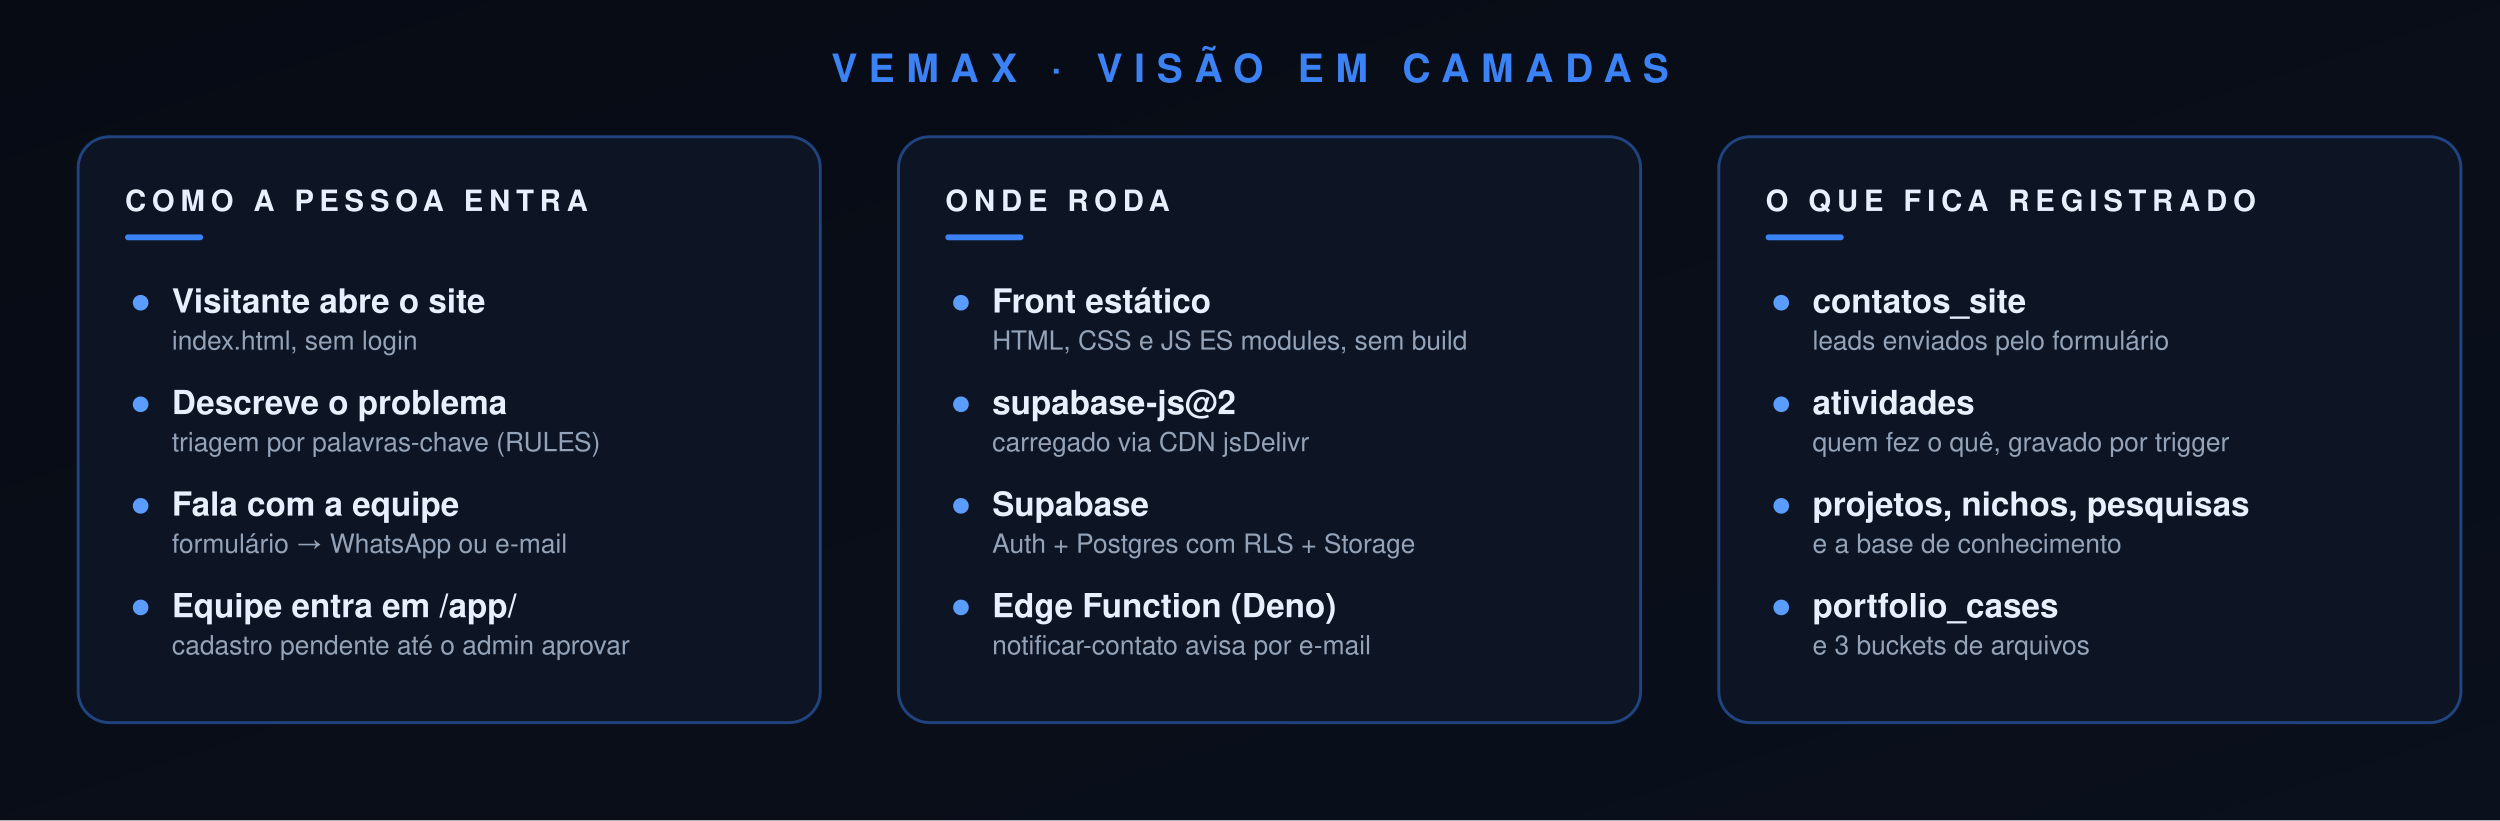
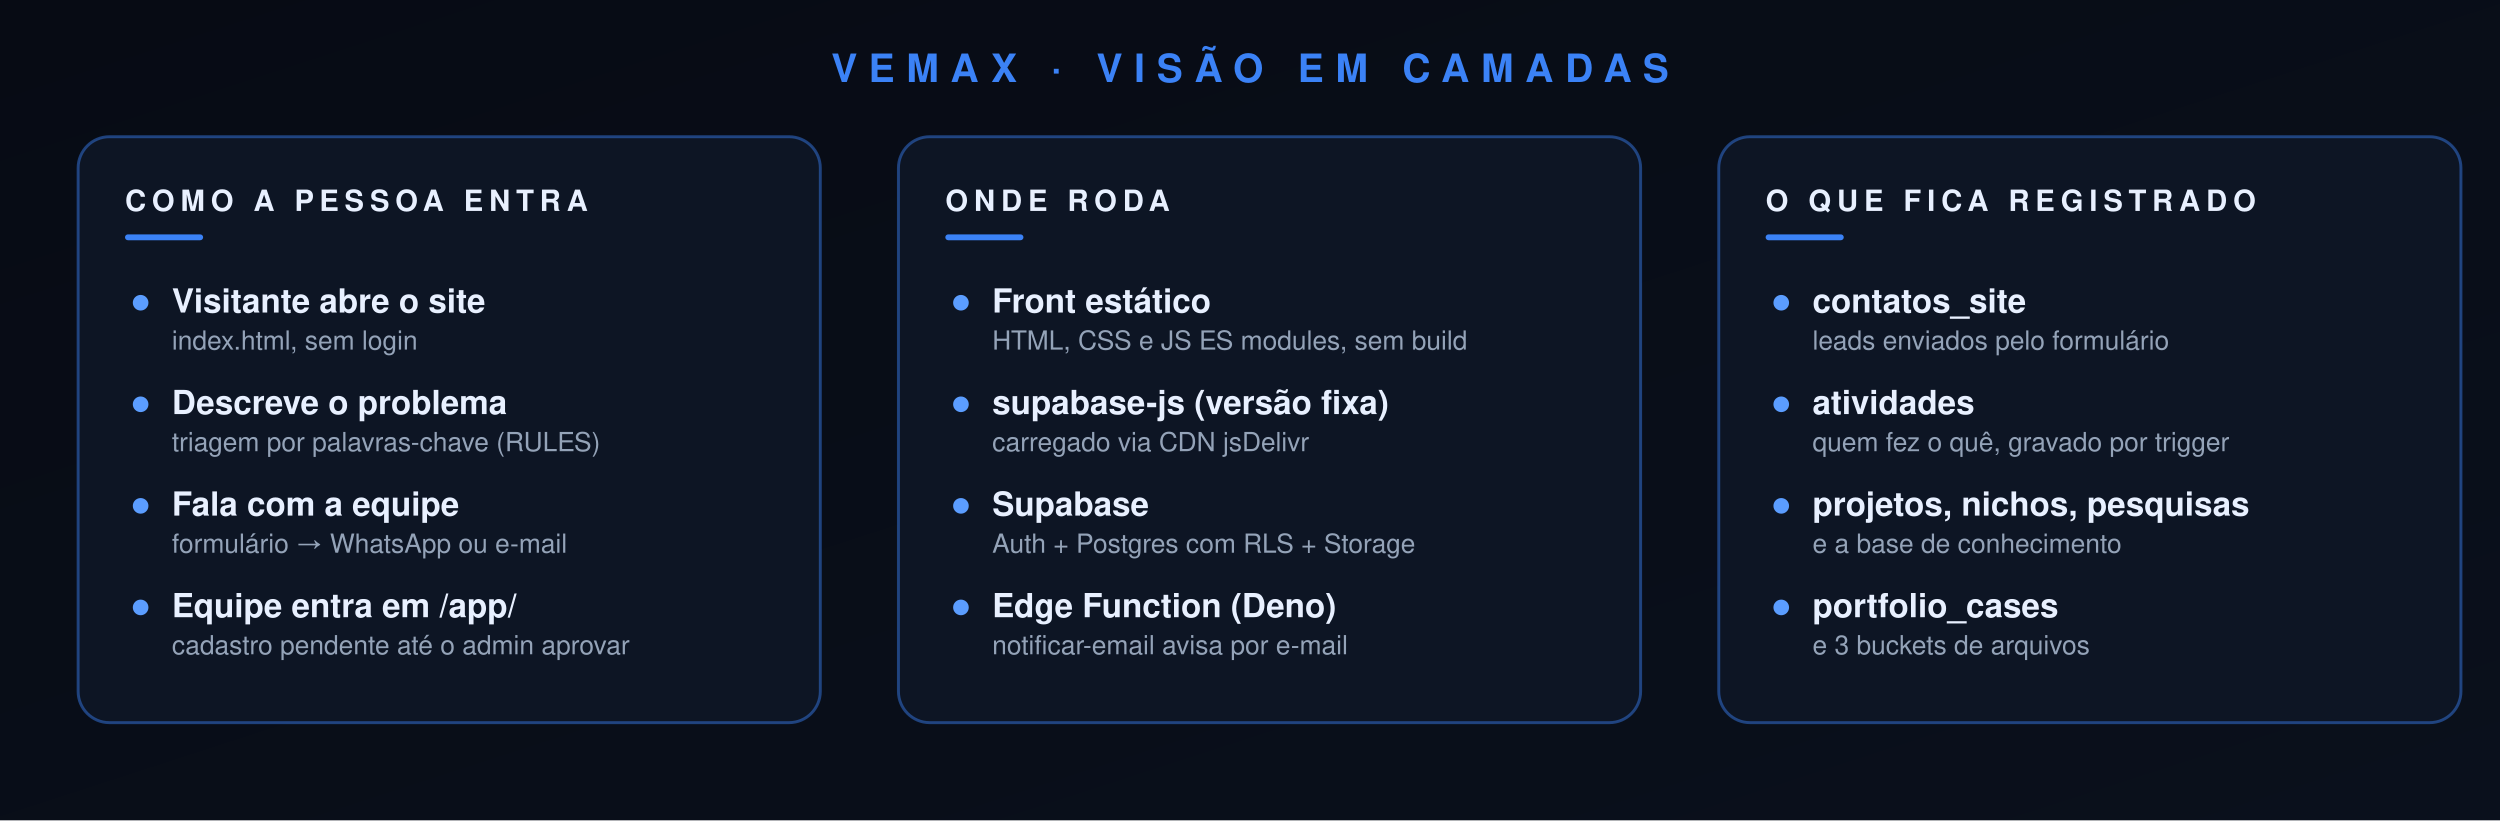
<svg xmlns="http://www.w3.org/2000/svg" viewBox="0 0 1280 420" width="1280" height="420" role="img" aria-labelledby="t d">
  <defs>
    <linearGradient id="bg" x1="0" y1="0" x2="1" y2="1">
      <stop offset="0" stop-color="#070B14" />
      <stop offset="1" stop-color="#0A101C" />
    </linearGradient>
  </defs>
  <style>
    text { font-family: 'Segoe UI', Helvetica, Arial, sans-serif; }
    .card { fill: #0D1524; stroke: #3B82F6; stroke-opacity: .45; stroke-width: 1.5; animation: g 5s ease-in-out infinite; }
    .h { font-size: 15px; font-weight: 700; letter-spacing: 3px; fill: #E8F0FF; }
    .l1 { font-size: 17px; font-weight: 600; fill: #E8F0FF; }
    .l2 { font-size: 13.5px; fill: #94A3B8; }
    @keyframes g { 0%,100% { stroke-opacity: .35 } 50% { stroke-opacity: .8 } }
    @media (prefers-reduced-motion: reduce) { .card { animation: none } }
  </style>
  <rect width="1280" height="420" fill="url(#bg)" />
  <text x="640" y="42" text-anchor="middle" font-size="20" font-weight="700" letter-spacing="6" fill="#3B82F6">VEMAX · VISÃO EM CAMADAS</text>
  <g transform="translate(40 0)">
    <rect x="0" y="70" width="380" height="300" rx="16" class="card" />
    <text x="24" y="108" class="h">COMO A PESSOA ENTRA</text>
    <rect x="24" y="120" width="40" height="3" rx="1.5" fill="#3B82F6" />
    <circle cx="32" cy="155" r="4" fill="#5B9DFF" />
    <text x="48" y="160" class="l1">Visitante abre o site</text>
    <text x="48" y="179" class="l2">index.html, sem login</text>
    <circle cx="32" cy="207" r="4" fill="#5B9DFF" />
    <text x="48" y="212" class="l1">Descreve o problema</text>
    <text x="48" y="231" class="l2">triagem por palavras-chave (RULES)</text>
    <circle cx="32" cy="259" r="4" fill="#5B9DFF" />
    <text x="48" y="264" class="l1">Fala com a equipe</text>
    <text x="48" y="283" class="l2">formulário → WhatsApp ou e-mail</text>
    <circle cx="32" cy="311" r="4" fill="#5B9DFF" />
    <text x="48" y="316" class="l1">Equipe entra em /app/</text>
    <text x="48" y="335" class="l2">cadastro pendente até o admin aprovar</text>
  </g>
  <g transform="translate(460 0)">
    <rect x="0" y="70" width="380" height="300" rx="16" class="card" />
    <text x="24" y="108" class="h">ONDE RODA</text>
    <rect x="24" y="120" width="40" height="3" rx="1.5" fill="#3B82F6" />
    <circle cx="32" cy="155" r="4" fill="#5B9DFF" />
    <text x="48" y="160" class="l1">Front estático</text>
    <text x="48" y="179" class="l2">HTML, CSS e JS ES modules, sem build</text>
    <circle cx="32" cy="207" r="4" fill="#5B9DFF" />
-     <text x="48" y="212" class="l1">supabase-js@2</text>
+     <text x="48" y="212" class="l1">supabase-js (versão fixa)</text>
    <text x="48" y="231" class="l2">carregado via CDN jsDelivr</text>
    <circle cx="32" cy="259" r="4" fill="#5B9DFF" />
    <text x="48" y="264" class="l1">Supabase</text>
    <text x="48" y="283" class="l2">Auth + Postgres com RLS + Storage</text>
    <circle cx="32" cy="311" r="4" fill="#5B9DFF" />
    <text x="48" y="316" class="l1">Edge Function (Deno)</text>
-     <text x="48" y="335" class="l2">notificar-contato avisa por e-mail</text>
+     <text x="48" y="335" class="l2">notificar-email avisa por e-mail</text>
  </g>
  <g transform="translate(880 0)">
    <rect x="0" y="70" width="380" height="300" rx="16" class="card" />
    <text x="24" y="108" class="h">O QUE FICA REGISTRADO</text>
    <rect x="24" y="120" width="40" height="3" rx="1.5" fill="#3B82F6" />
    <circle cx="32" cy="155" r="4" fill="#5B9DFF" />
    <text x="48" y="160" class="l1">contatos_site</text>
    <text x="48" y="179" class="l2">leads enviados pelo formulário</text>
    <circle cx="32" cy="207" r="4" fill="#5B9DFF" />
    <text x="48" y="212" class="l1">atividades</text>
    <text x="48" y="231" class="l2">quem fez o quê, gravado por trigger</text>
    <circle cx="32" cy="259" r="4" fill="#5B9DFF" />
    <text x="48" y="264" class="l1">projetos, nichos, pesquisas</text>
    <text x="48" y="283" class="l2">e a base de conhecimento</text>
    <circle cx="32" cy="311" r="4" fill="#5B9DFF" />
    <text x="48" y="316" class="l1">portfolio_cases</text>
    <text x="48" y="335" class="l2">e 3 buckets de arquivos</text>
  </g>
</svg>
